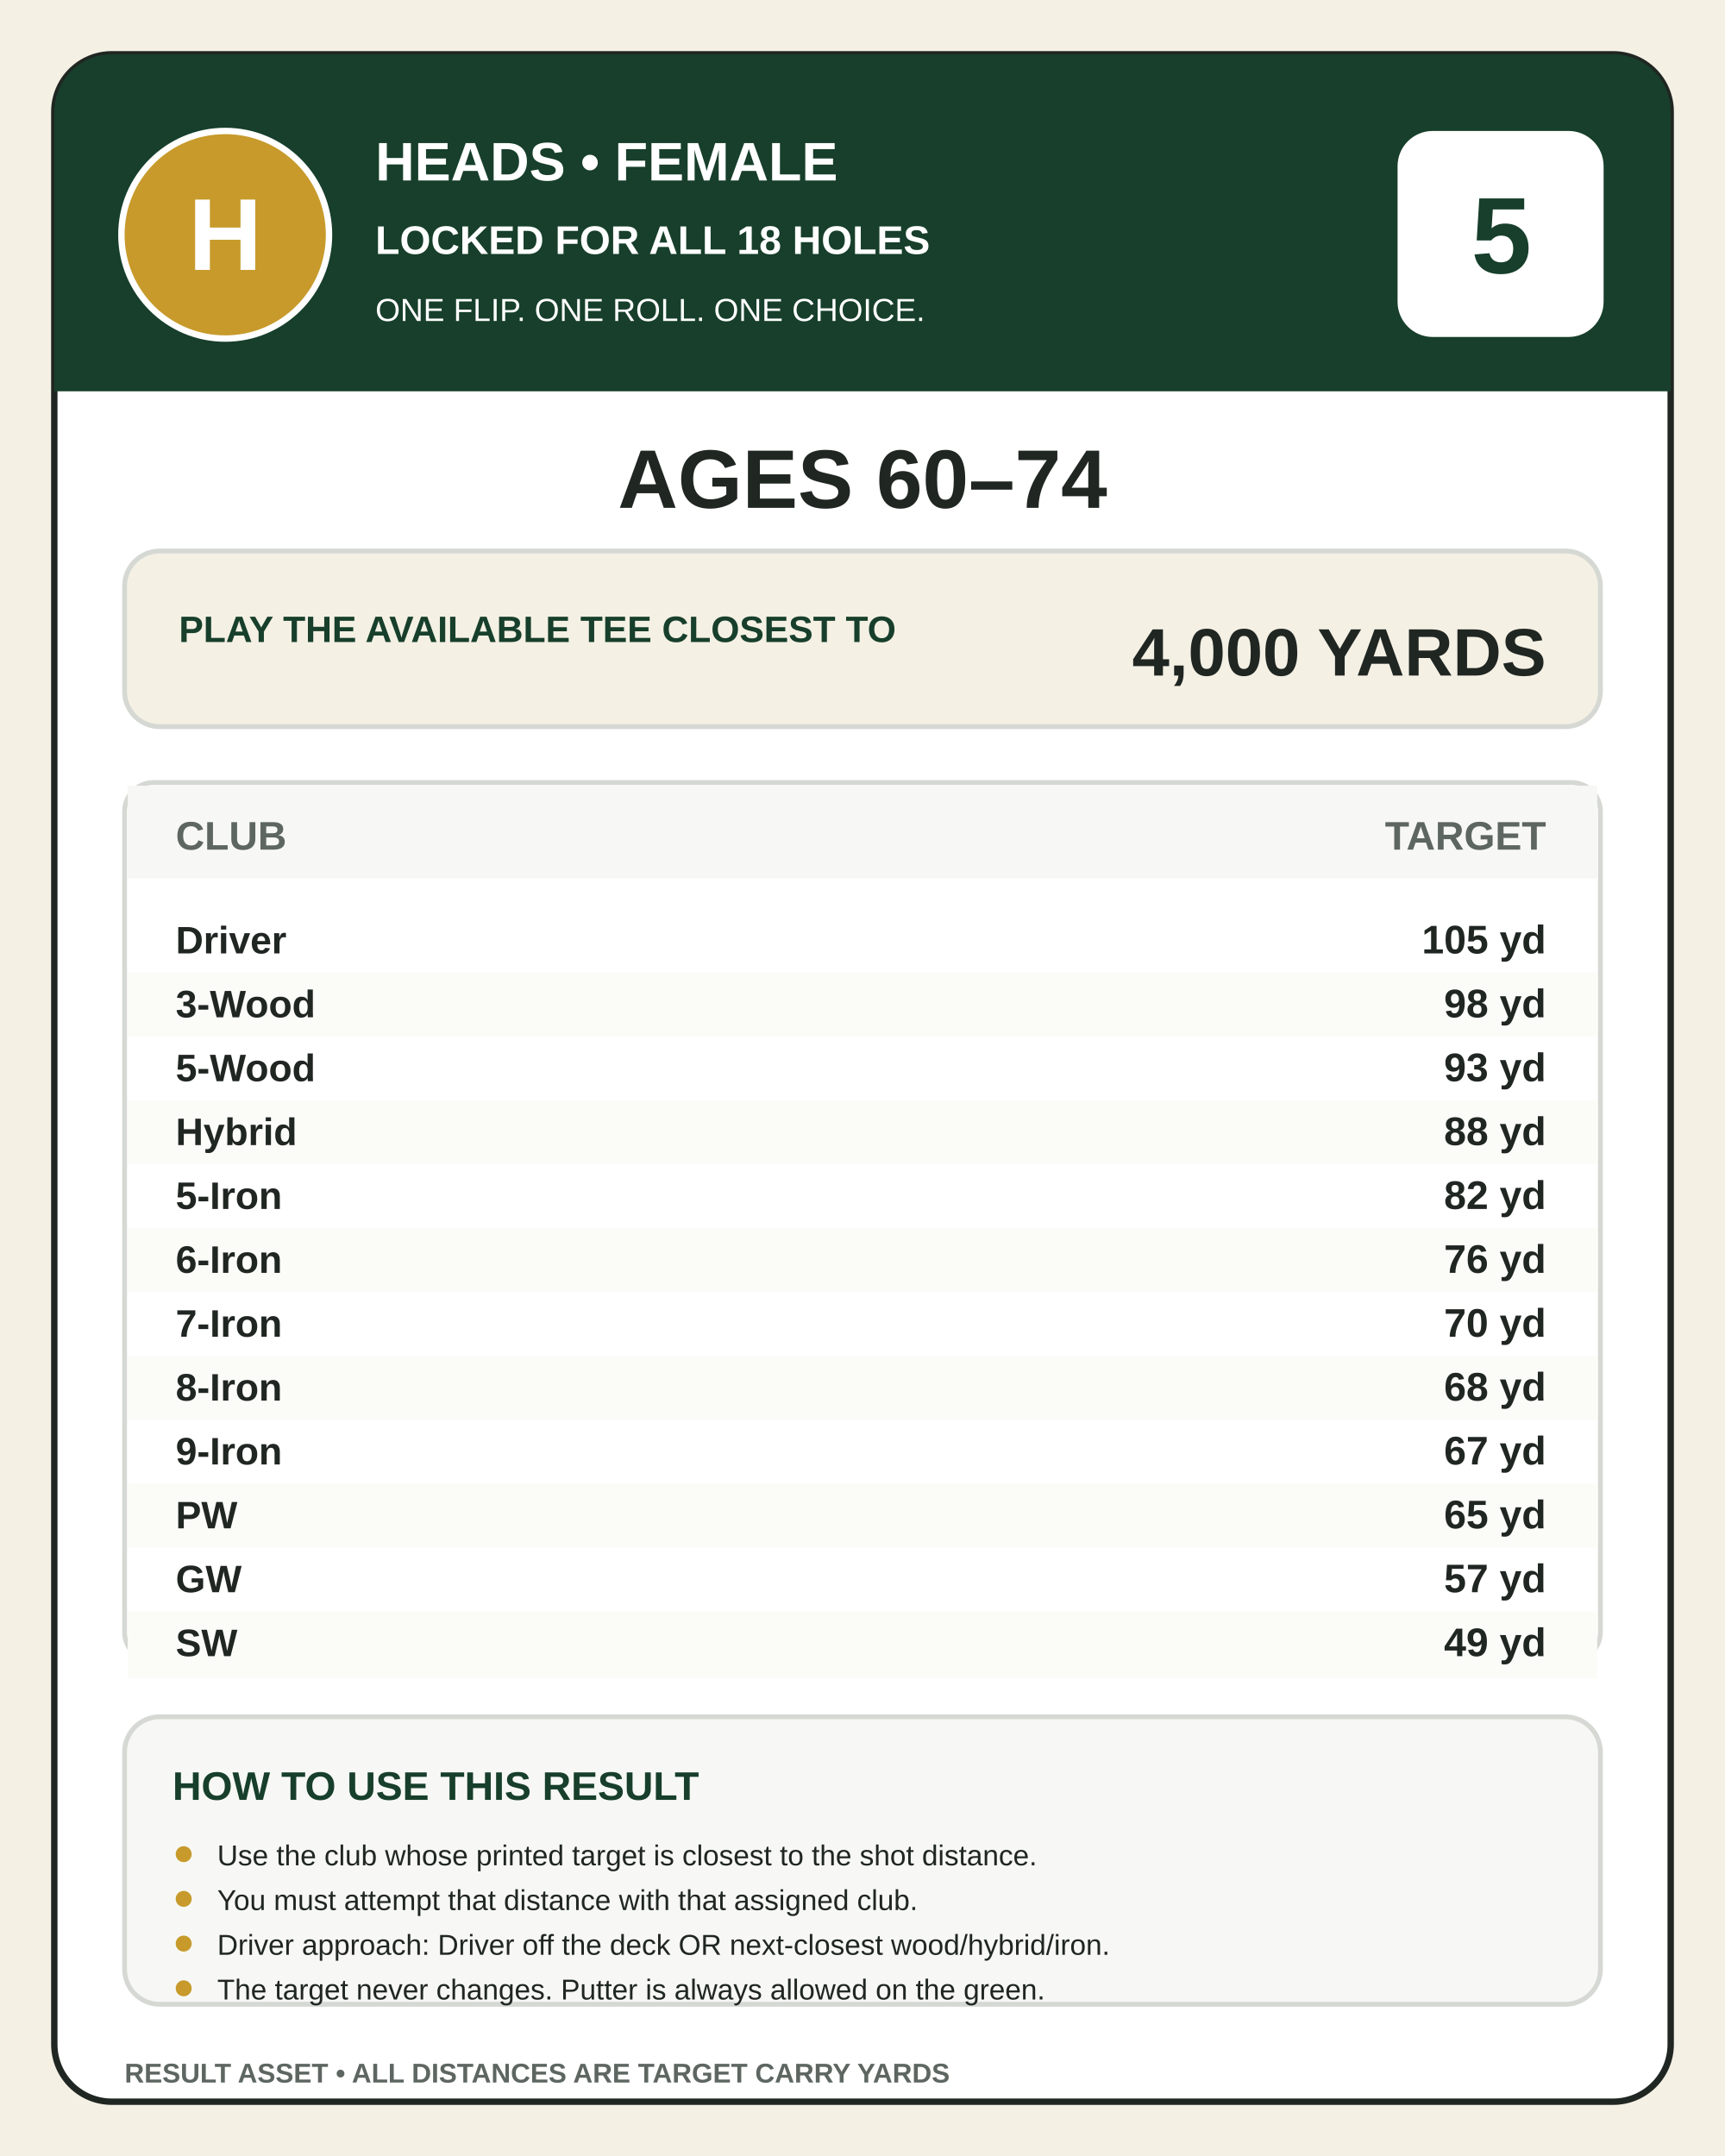
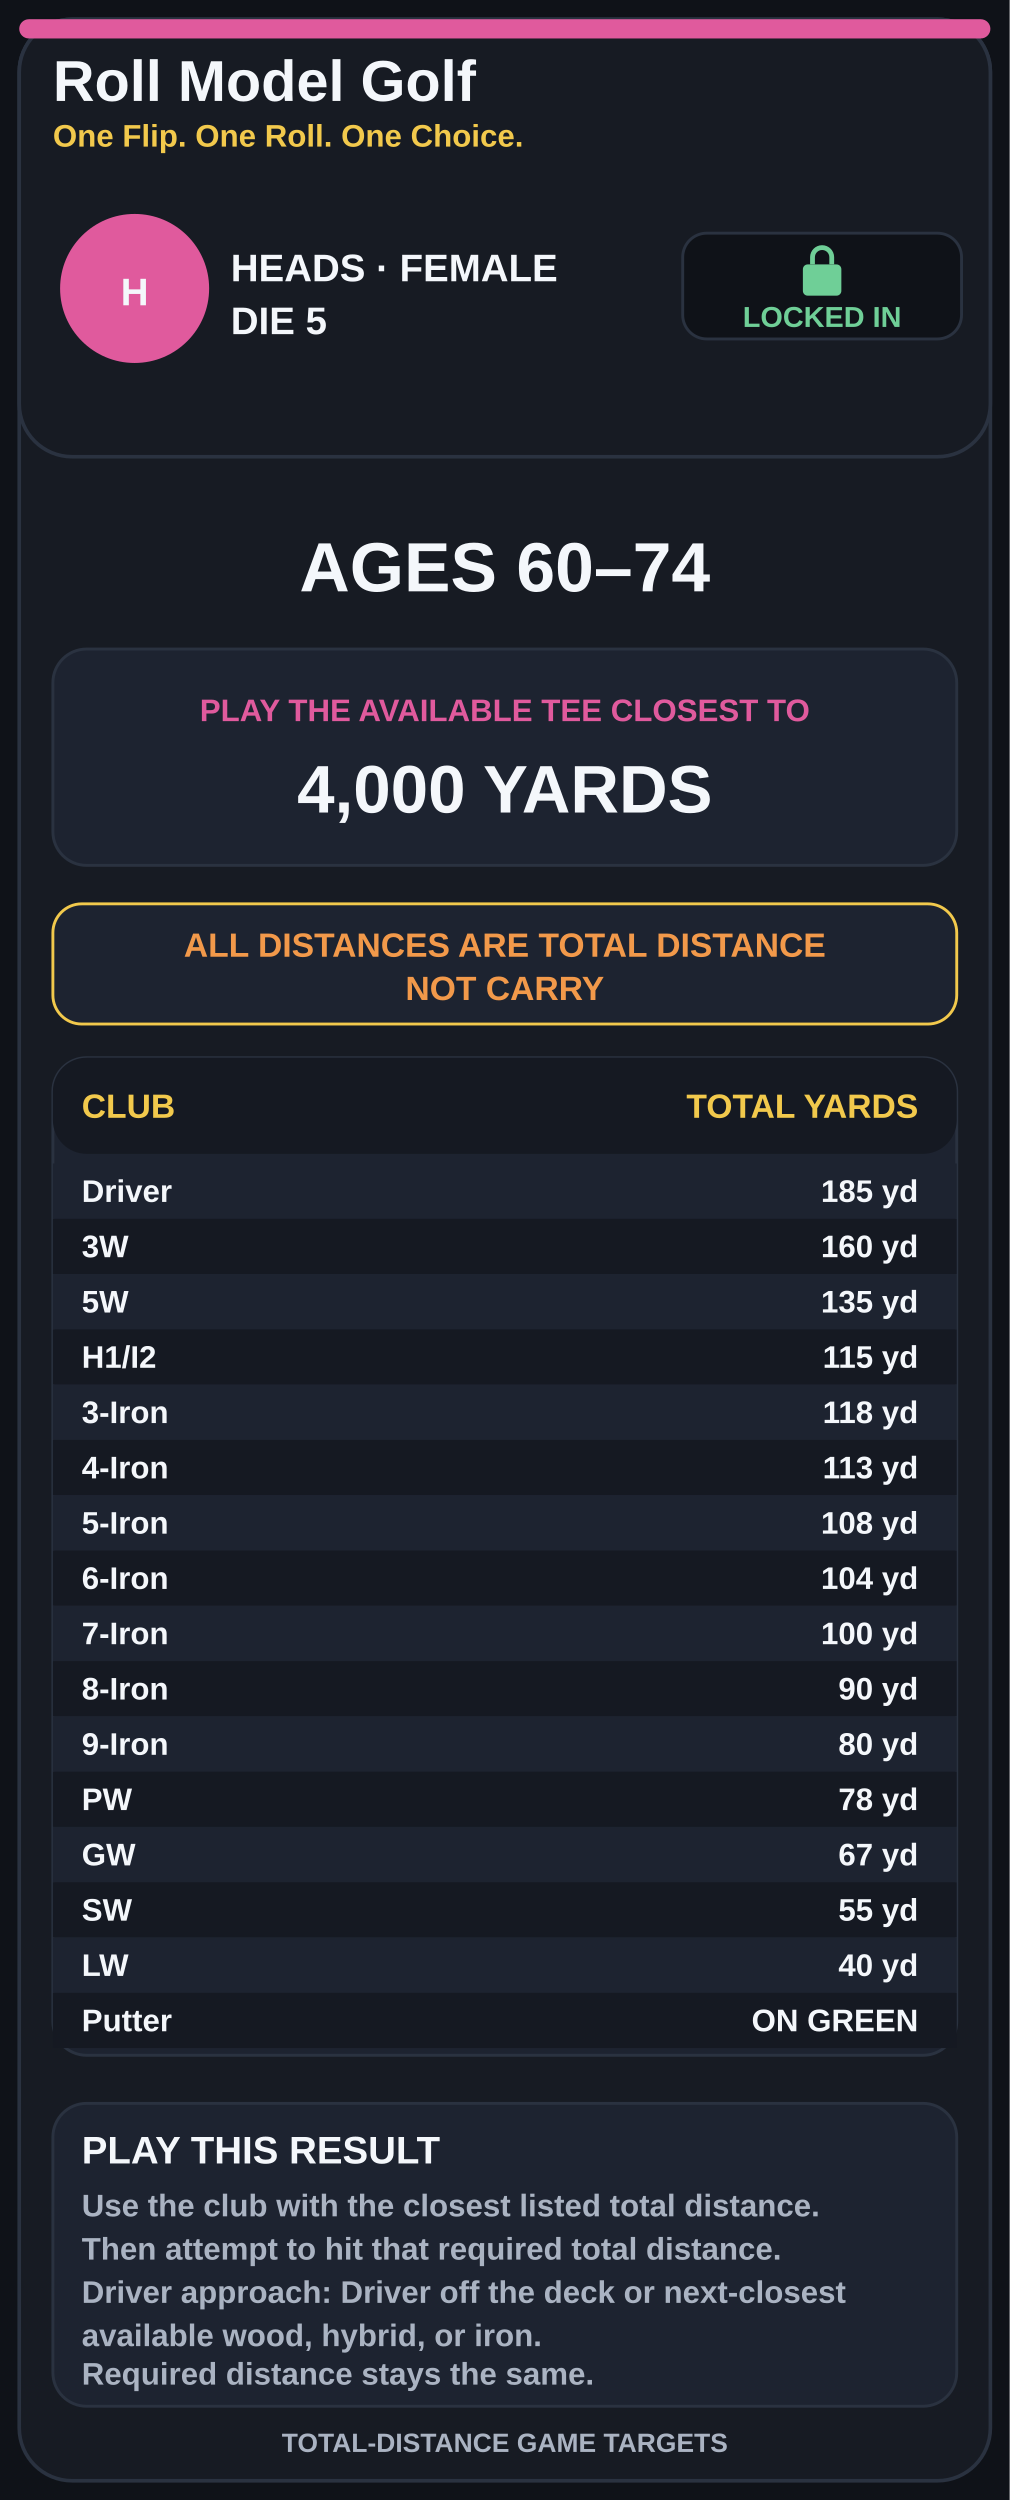
- <svg xmlns="http://www.w3.org/2000/svg" width="1080" height="1350" viewBox="0 0 1080 1350">
+ <svg xmlns="http://www.w3.org/2000/svg" viewBox="0 0 420 1040" preserveAspectRatio="xMidYMin meet" role="img" aria-labelledby="card-title card-description">
  <style>
- .title{font:700 52px Arial,sans-serif;fill:#202622}
- .header{font:700 34px Arial,sans-serif;fill:white}
- .sub{font:700 25px Arial,sans-serif;fill:white}
- .small{font:400 20px Arial,sans-serif;fill:white}
- .label{font:700 23px Arial,sans-serif;fill:#173F2B}
- .tee{font:700 42px Arial,sans-serif;fill:#202622}
- .tablehead{font:700 25px Arial,sans-serif;fill:#5E6661}
- .club{font:700 24px Arial,sans-serif;fill:#202622}
- .target{font:700 25px Arial,sans-serif;fill:#202622}
- .rulehead{font:700 25px Arial,sans-serif;fill:#173F2B}
- .rule{font:400 18px Arial,sans-serif;fill:#202622}
- .footer{font:700 17px Arial,sans-serif;fill:#5E6661}
- </style>
-   <rect width="1080" height="1350" fill="#F4F0E4" />
-   <rect x="34" y="34" rx="36" ry="36" width="1012" height="1282" fill="white" stroke="#202622" stroke-width="4" />
-   <path d="M70 34H1010A36 36 0 0 1 1046 70V245H34V70A36 36 0 0 1 70 34Z" fill="#173F2B" />
-   <circle cx="141" cy="147" r="65" fill="#C79A2B" stroke="white" stroke-width="4" />
-   <text x="141" y="169" text-anchor="middle" font-family="Arial" font-size="64" font-weight="700" fill="white">H</text>
-   <rect x="875" y="82" rx="22" ry="22" width="129" height="129" fill="white" />
-   <text x="940" y="171" text-anchor="middle" font-family="Arial" font-size="68" font-weight="700" fill="#173F2B">5</text>
-   <text x="235" y="113" class="header">HEADS • FEMALE</text>
-   <text x="235" y="159" class="sub">LOCKED FOR ALL 18 HOLES</text>
-   <text x="235" y="201" class="small">ONE FLIP. ONE ROLL. ONE CHOICE.</text>
-   <text x="540" y="318" text-anchor="middle" class="title">AGES 60–74</text>
-   <rect x="78" y="345" rx="22" ry="22" width="924" height="110" fill="#F4F0E4" stroke="#D5D8D3" stroke-width="3" />
-   <text x="112" y="402" class="label">PLAY THE AVAILABLE TEE CLOSEST TO</text>
-   <text x="968" y="423" text-anchor="end" class="tee">4,000 YARDS</text>
-   <rect x="78" y="490" rx="18" ry="18" width="924" height="550" fill="white" stroke="#D5D8D3" stroke-width="3" />
-   <rect x="80" y="492" width="920" height="58" fill="#F7F8F5" />
-   <text x="110" y="532" class="tablehead">CLUB</text>
-   <text x="968" y="532" text-anchor="end" class="tablehead">TARGET</text>
-   <rect x="80" y="569" width="920" height="42" fill="#FFFFFF" />
-   <text x="110" y="597" class="club">Driver</text>
-   <text x="968" y="597" class="target" text-anchor="end">105 yd</text>
-   <rect x="80" y="609" width="920" height="42" fill="#FBFBF8" />
-   <text x="110" y="637" class="club">3-Wood</text>
-   <text x="968" y="637" class="target" text-anchor="end">98 yd</text>
-   <rect x="80" y="649" width="920" height="42" fill="#FFFFFF" />
-   <text x="110" y="677" class="club">5-Wood</text>
-   <text x="968" y="677" class="target" text-anchor="end">93 yd</text>
-   <rect x="80" y="689" width="920" height="42" fill="#FBFBF8" />
-   <text x="110" y="717" class="club">Hybrid</text>
-   <text x="968" y="717" class="target" text-anchor="end">88 yd</text>
-   <rect x="80" y="729" width="920" height="42" fill="#FFFFFF" />
-   <text x="110" y="757" class="club">5-Iron</text>
-   <text x="968" y="757" class="target" text-anchor="end">82 yd</text>
-   <rect x="80" y="769" width="920" height="42" fill="#FBFBF8" />
-   <text x="110" y="797" class="club">6-Iron</text>
-   <text x="968" y="797" class="target" text-anchor="end">76 yd</text>
-   <rect x="80" y="809" width="920" height="42" fill="#FFFFFF" />
-   <text x="110" y="837" class="club">7-Iron</text>
-   <text x="968" y="837" class="target" text-anchor="end">70 yd</text>
-   <rect x="80" y="849" width="920" height="42" fill="#FBFBF8" />
-   <text x="110" y="877" class="club">8-Iron</text>
-   <text x="968" y="877" class="target" text-anchor="end">68 yd</text>
-   <rect x="80" y="889" width="920" height="42" fill="#FFFFFF" />
-   <text x="110" y="917" class="club">9-Iron</text>
-   <text x="968" y="917" class="target" text-anchor="end">67 yd</text>
-   <rect x="80" y="929" width="920" height="42" fill="#FBFBF8" />
-   <text x="110" y="957" class="club">PW</text>
-   <text x="968" y="957" class="target" text-anchor="end">65 yd</text>
-   <rect x="80" y="969" width="920" height="42" fill="#FFFFFF" />
-   <text x="110" y="997" class="club">GW</text>
-   <text x="968" y="997" class="target" text-anchor="end">57 yd</text>
-   <rect x="80" y="1009" width="920" height="42" fill="#FBFBF8" />
-   <text x="110" y="1037" class="club">SW</text>
-   <text x="968" y="1037" class="target" text-anchor="end">49 yd</text>
-   <rect x="78" y="1075" rx="22" ry="22" width="924" height="180" fill="#F7F8F5" stroke="#D5D8D3" stroke-width="3" />
-   <text x="108" y="1127" class="rulehead">HOW TO USE THIS RESULT</text>
-   <circle cx="115" cy="1161" r="5" fill="#C79A2B" />
-   <text x="136" y="1168" class="rule">Use the club whose printed target is closest to the shot distance.</text>
-   <circle cx="115" cy="1189" r="5" fill="#C79A2B" />
-   <text x="136" y="1196" class="rule">You must attempt that distance with that assigned club.</text>
-   <circle cx="115" cy="1217" r="5" fill="#C79A2B" />
-   <text x="136" y="1224" class="rule">Driver approach: Driver off the deck OR next-closest wood/hybrid/iron.</text>
-   <circle cx="115" cy="1245" r="5" fill="#C79A2B" />
-   <text x="136" y="1252" class="rule">The target never changes. Putter is always allowed on the green.</text>
-   <text x="78" y="1304" class="footer">RESULT ASSET • ALL DISTANCES ARE TARGET CARRY YARDS</text>
+     .bg { fill: #0F1218; }
+     .card { fill: #171B23; stroke: #2A3240; stroke-width: 1.5; vector-effect: non-scaling-stroke; }
+     .section { fill: #1D2330; stroke: #2A3240; stroke-width: 1.2; vector-effect: non-scaling-stroke; }
+     .notice { fill: #1D2330; stroke: #F2C94C; stroke-width: 1.2; vector-effect: non-scaling-stroke; }
+     .head { font-family: Arial, Helvetica, sans-serif; font-size: 24px; font-weight: 700; fill: #F4F7FB; }
+     .tag { font-family: Arial, Helvetica, sans-serif; font-size: 13px; font-weight: 700; fill: #F2C94C; }
+     .meta { font-family: Arial, Helvetica, sans-serif; font-size: 16px; font-weight: 700; fill: #F4F7FB; }
+     .locktext { font-family: Arial, Helvetica, sans-serif; font-size: 12px; font-weight: 700; fill: #6FCF97; }
+     .age { font-family: Arial, Helvetica, sans-serif; font-size: 29px; font-weight: 800; fill: #F4F7FB; }
+     .teelabel { font-family: Arial, Helvetica, sans-serif; font-size: 13px; font-weight: 700; fill: #E05A9D; }
+     .teevalue { font-family: Arial, Helvetica, sans-serif; font-size: 28px; font-weight: 800; fill: #F4F7FB; }
+     .noticecopy { font-family: Arial, Helvetica, sans-serif; font-size: 14px; font-weight: 700; fill: #F2994A; }
+     .th { font-family: Arial, Helvetica, sans-serif; font-size: 14px; font-weight: 700; fill: #F2C94C; }
+     .club { font-family: Arial, Helvetica, sans-serif; font-size: 13px; font-weight: 700; fill: #F4F7FB; }
+     .yards { font-family: Arial, Helvetica, sans-serif; font-size: 13px; font-weight: 800; fill: #F4F7FB; }
+     .rh { font-family: Arial, Helvetica, sans-serif; font-size: 16px; font-weight: 700; fill: #F4F7FB; }
+     .rt { font-family: Arial, Helvetica, sans-serif; font-size: 13px; font-weight: 700; fill: #AAB3C2; }
+     .foot { font-family: Arial, Helvetica, sans-serif; font-size: 11px; font-weight: 700; fill: #AAB3C2; }
+   </style>
+   <rect class="bg" x="0" y="0" width="420" height="1040" />
+   <rect class="card" x="8" y="8" width="404" height="1024" rx="22" />
+   <rect class="card" x="8" y="8" width="404" height="182" rx="22" />
+   <rect x="8" y="8" width="404" height="8" rx="4" fill="#E05A9D" />
+   <text x="22" y="42" class="head">Roll Model Golf</text>
+   <text x="22" y="61" class="tag">One Flip. One Roll. One Choice.</text>
+   <circle cx="56" cy="120" r="31" fill="#E05A9D" />
+   <text x="56" y="127" text-anchor="middle" class="meta" fill="#0F1218">H</text>
+   <text x="96" y="117" class="meta">HEADS · FEMALE</text>
+   <text x="96" y="139" class="meta">DIE 5</text>
+   <rect x="284" y="97" width="116" height="44" rx="10" fill="#0F1218" stroke="#2A3240" stroke-width="1.2" vector-effect="non-scaling-stroke" />
+   <g transform="translate(342 102)">
+     <rect x="-8" y="8" width="16" height="13" rx="2" fill="#6FCF97" />
+     <path d="M-4 8V5a4 4 0 0 1 8 0v3" fill="none" stroke="#6FCF97" stroke-width="2" vector-effect="non-scaling-stroke" />
+   </g>
+   <text x="342" y="136" text-anchor="middle" class="locktext">LOCKED IN</text>
+   <text x="210" y="246" text-anchor="middle" class="age">AGES 60–74</text>
+   <rect class="section" x="22" y="270" width="376" height="90" rx="14" />
+   <text x="210" y="300" text-anchor="middle" class="teelabel">PLAY THE AVAILABLE TEE CLOSEST TO</text>
+   <text x="210" y="338" text-anchor="middle" class="teevalue">4,000 YARDS</text>
+   <rect class="notice" x="22" y="376" width="376" height="50" rx="12" />
+   <text x="210" y="398" text-anchor="middle" class="noticecopy">ALL DISTANCES ARE TOTAL DISTANCE</text>
+   <text x="210" y="416" text-anchor="middle" class="noticecopy">NOT CARRY</text>
+   <rect class="section" x="22" y="440" width="376" height="415" rx="14" />
+   <rect x="22" y="440" width="376" height="40" rx="14" fill="#151922" />
+   <text x="34" y="465" class="th">CLUB</text>
+   <text x="382" y="465" class="th" text-anchor="end">TOTAL YARDS</text>
+   <rect x="22" y="484" width="376" height="23" fill="#1D2330" />
+   <text x="34" y="500" class="club">Driver</text>
+   <text x="382" y="500" class="yards" text-anchor="end">185 yd</text>
+   <rect x="22" y="507" width="376" height="23" fill="#151922" />
+   <text x="34" y="523" class="club">3W</text>
+   <text x="382" y="523" class="yards" text-anchor="end">160 yd</text>
+   <rect x="22" y="530" width="376" height="23" fill="#1D2330" />
+   <text x="34" y="546" class="club">5W</text>
+   <text x="382" y="546" class="yards" text-anchor="end">135 yd</text>
+   <rect x="22" y="553" width="376" height="23" fill="#151922" />
+   <text x="34" y="569" class="club">H1/I2</text>
+   <text x="382" y="569" class="yards" text-anchor="end">115 yd</text>
+   <rect x="22" y="576" width="376" height="23" fill="#1D2330" />
+   <text x="34" y="592" class="club">3-Iron</text>
+   <text x="382" y="592" class="yards" text-anchor="end">118 yd</text>
+   <rect x="22" y="599" width="376" height="23" fill="#151922" />
+   <text x="34" y="615" class="club">4-Iron</text>
+   <text x="382" y="615" class="yards" text-anchor="end">113 yd</text>
+   <rect x="22" y="622" width="376" height="23" fill="#1D2330" />
+   <text x="34" y="638" class="club">5-Iron</text>
+   <text x="382" y="638" class="yards" text-anchor="end">108 yd</text>
+   <rect x="22" y="645" width="376" height="23" fill="#151922" />
+   <text x="34" y="661" class="club">6-Iron</text>
+   <text x="382" y="661" class="yards" text-anchor="end">104 yd</text>
+   <rect x="22" y="668" width="376" height="23" fill="#1D2330" />
+   <text x="34" y="684" class="club">7-Iron</text>
+   <text x="382" y="684" class="yards" text-anchor="end">100 yd</text>
+   <rect x="22" y="691" width="376" height="23" fill="#151922" />
+   <text x="34" y="707" class="club">8-Iron</text>
+   <text x="382" y="707" class="yards" text-anchor="end">90 yd</text>
+   <rect x="22" y="714" width="376" height="23" fill="#1D2330" />
+   <text x="34" y="730" class="club">9-Iron</text>
+   <text x="382" y="730" class="yards" text-anchor="end">80 yd</text>
+   <rect x="22" y="737" width="376" height="23" fill="#151922" />
+   <text x="34" y="753" class="club">PW</text>
+   <text x="382" y="753" class="yards" text-anchor="end">78 yd</text>
+   <rect x="22" y="760" width="376" height="23" fill="#1D2330" />
+   <text x="34" y="776" class="club">GW</text>
+   <text x="382" y="776" class="yards" text-anchor="end">67 yd</text>
+   <rect x="22" y="783" width="376" height="23" fill="#151922" />
+   <text x="34" y="799" class="club">SW</text>
+   <text x="382" y="799" class="yards" text-anchor="end">55 yd</text>
+   <rect x="22" y="806" width="376" height="23" fill="#1D2330" />
+   <text x="34" y="822" class="club">LW</text>
+   <text x="382" y="822" class="yards" text-anchor="end">40 yd</text>
+   <rect x="22" y="829" width="376" height="23" fill="#151922" />
+   <text x="34" y="845" class="club">Putter</text>
+   <text x="382" y="845" class="yards" text-anchor="end">ON GREEN</text>
+   <rect class="section" x="22" y="875" width="376" height="126" rx="14" />
+   <text x="34" y="900" class="rh">PLAY THIS RESULT</text>
+   <text x="34" y="922" class="rt">Use the club with the closest listed total distance.</text>
+   <text x="34" y="940" class="rt">Then attempt to hit that required total distance.</text>
+   <text x="34" y="958" class="rt">Driver approach: Driver off the deck or next-closest</text>
+   <text x="34" y="976" class="rt">available wood, hybrid, or iron.</text>
+   <text x="34" y="992" class="rt">Required distance stays the same.</text>
+   <text x="210" y="1020" text-anchor="middle" class="foot">TOTAL-DISTANCE GAME TARGETS</text>
</svg>
